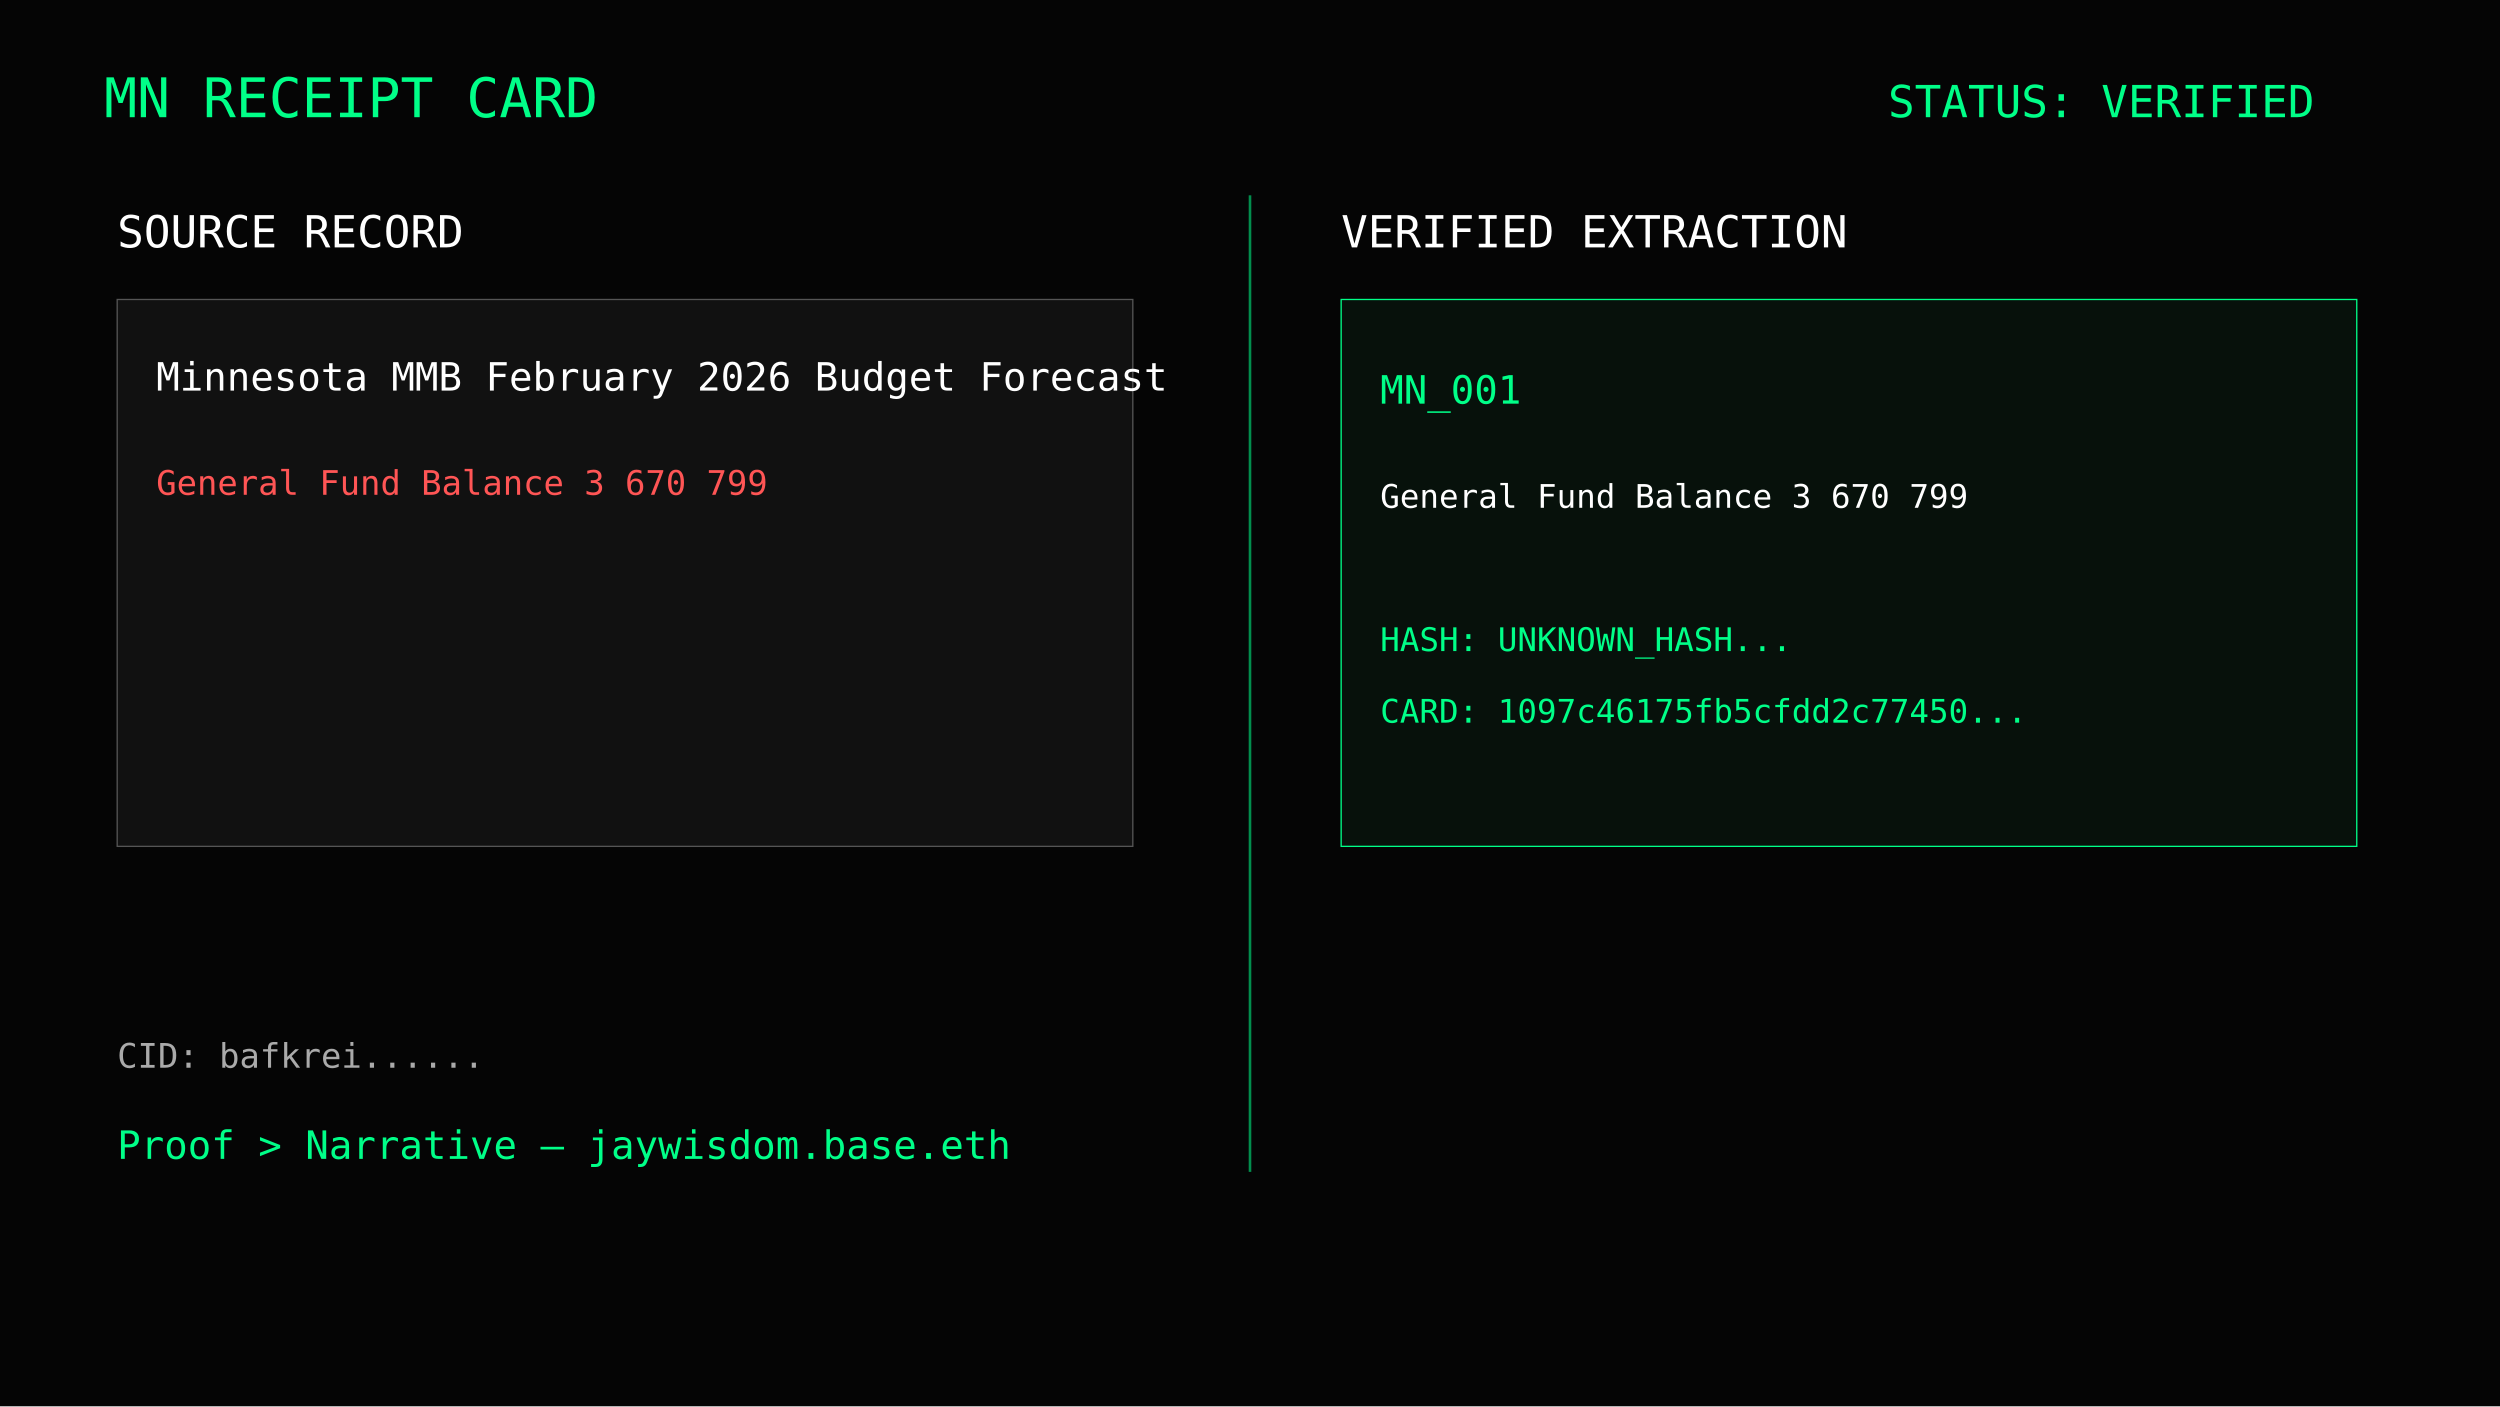
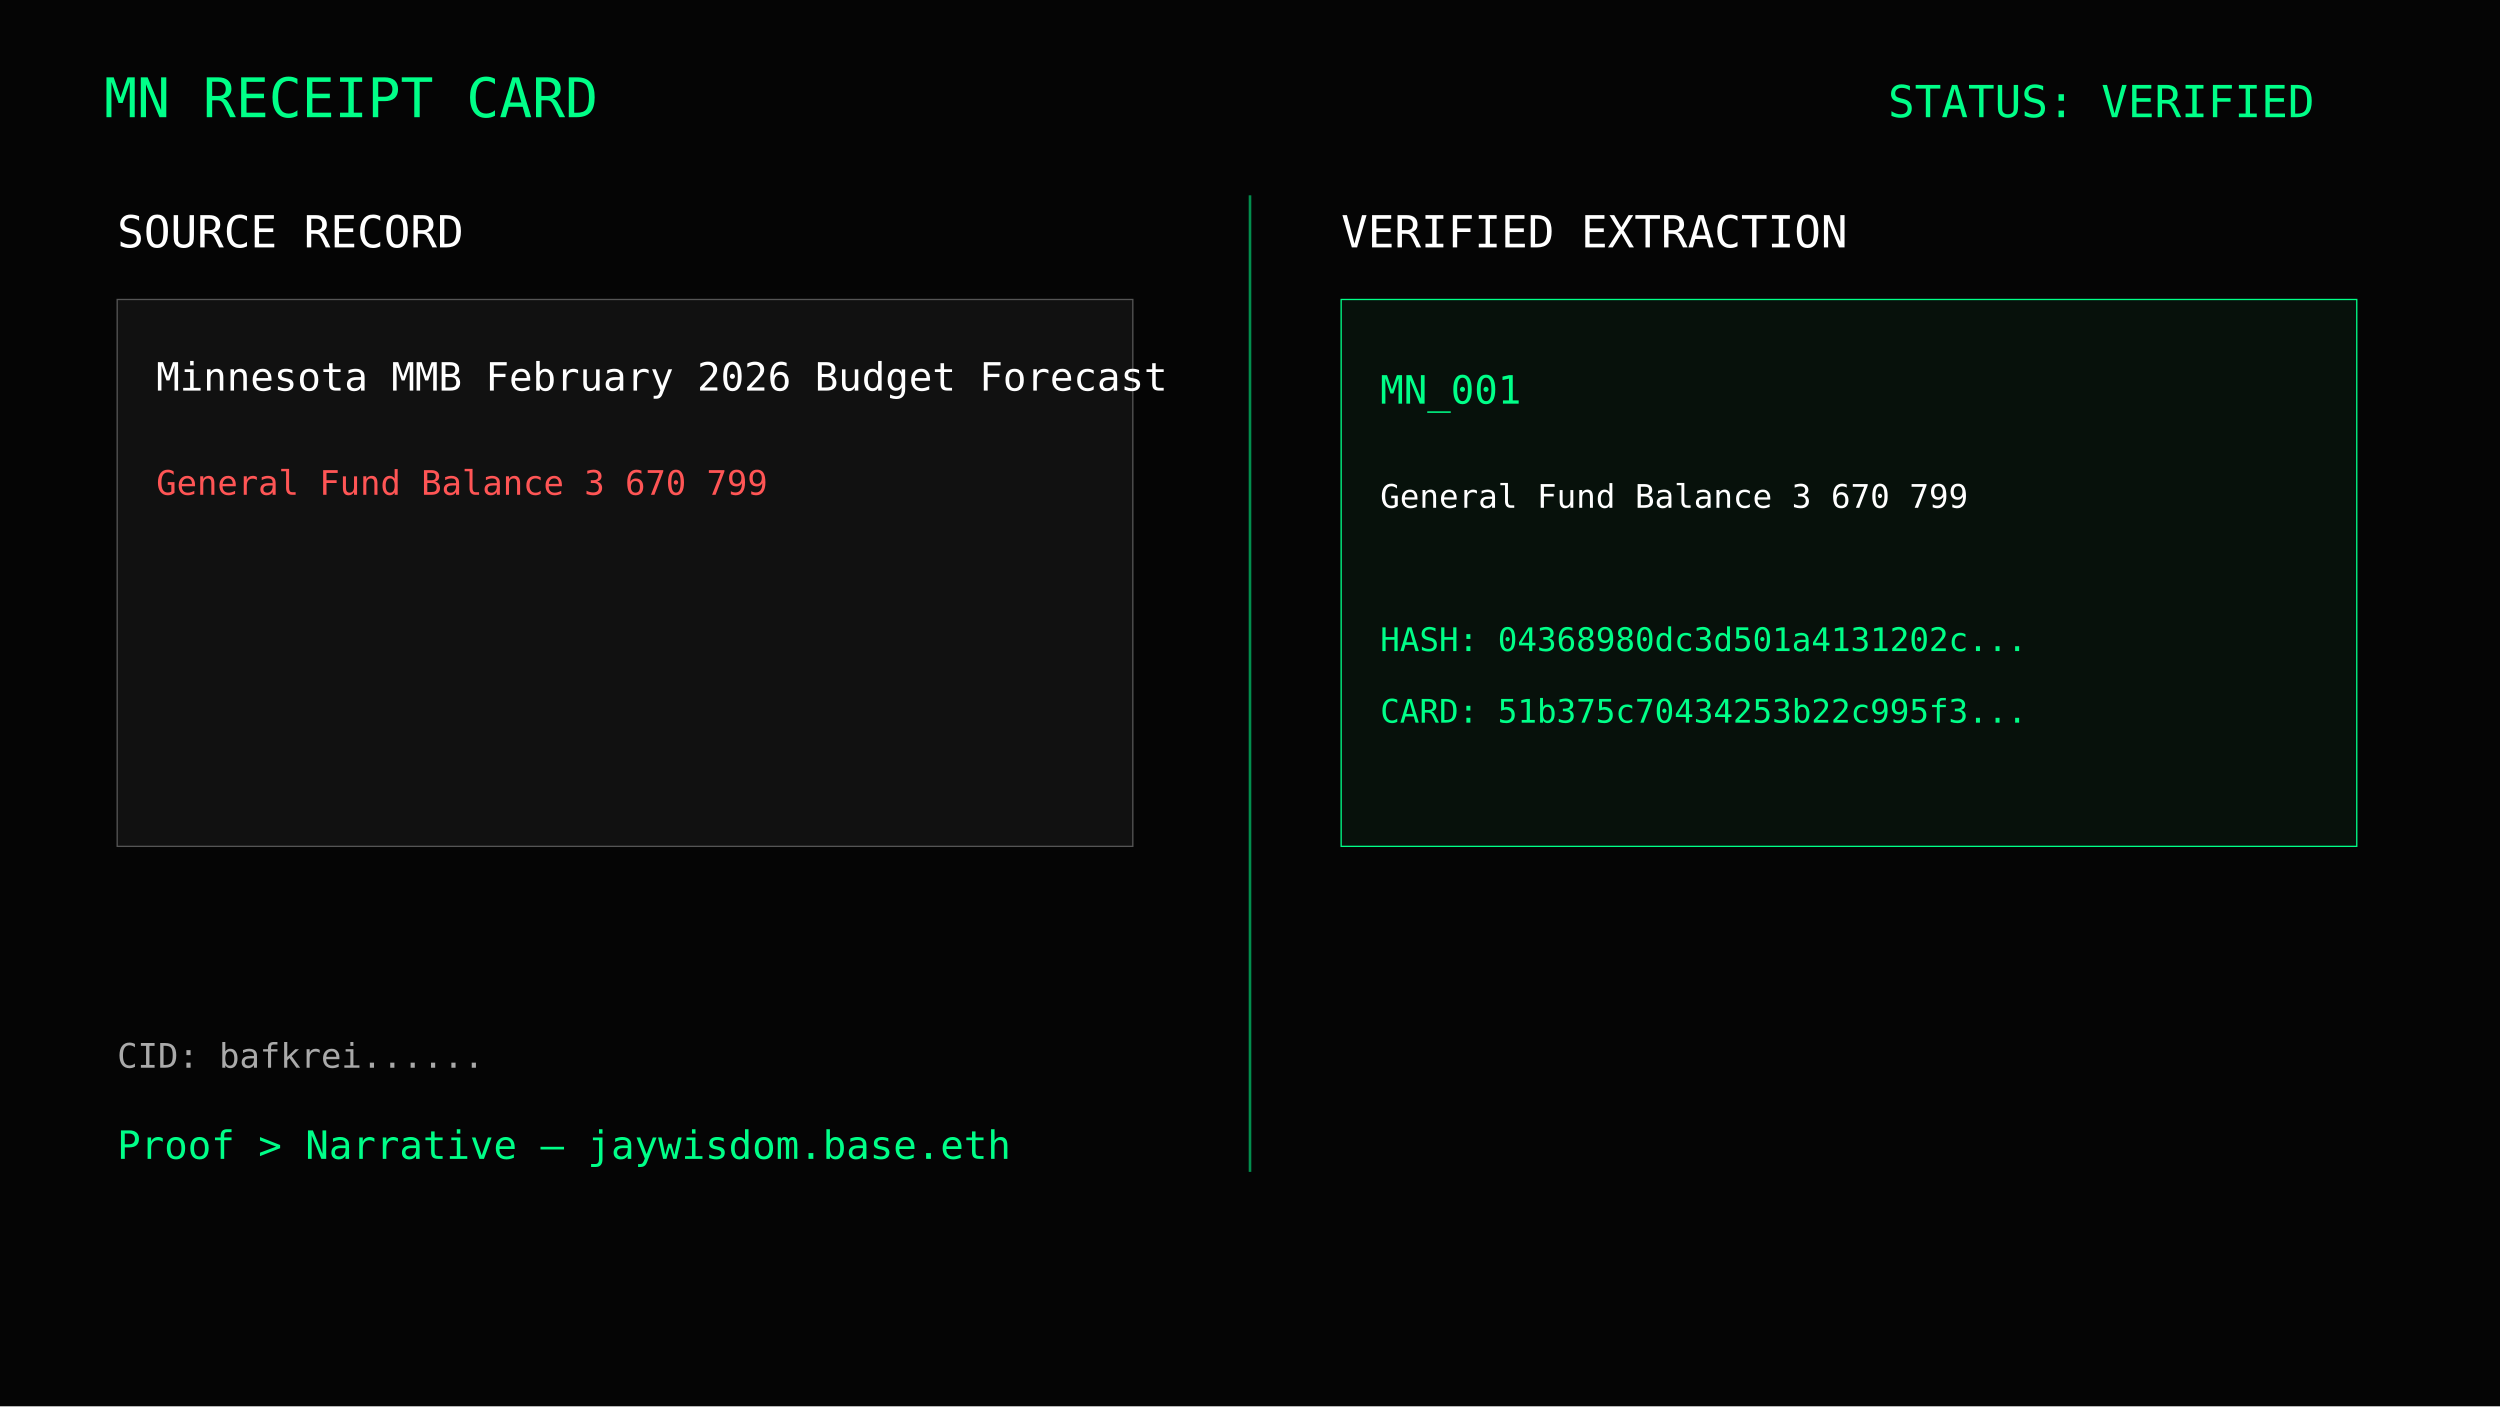
<svg xmlns="http://www.w3.org/2000/svg" width="1920" height="1080">
  <rect width="100%" height="100%" fill="#050505" />
  <text x="80" y="90" fill="#00ff88" font-family="monospace" font-size="42">MN RECEIPT CARD</text>
  <text x="1450" y="90" fill="#00ff88" font-family="monospace" font-size="34">STATUS: VERIFIED</text>
  <line x1="960" y1="150" x2="960" y2="900" stroke="#00ff88" stroke-width="2" opacity="0.55" />
  <text x="90" y="190" fill="white" font-family="monospace" font-size="34">SOURCE RECORD</text>
  <rect x="90" y="230" width="780" height="420" fill="#111" stroke="#555" />
  <text x="120" y="300" fill="#fff" font-family="monospace" font-size="30">Minnesota MMB February 2026 Budget Forecast</text>
  <text x="120" y="380" fill="#ff5555" font-family="monospace" font-size="26">General Fund Balance 3 670 799</text>
  <text x="1030" y="190" fill="white" font-family="monospace" font-size="34">VERIFIED EXTRACTION</text>
  <rect x="1030" y="230" width="780" height="420" fill="#07110b" stroke="#00ff88" />
  <text x="1060" y="310" fill="#00ff88" font-family="monospace" font-size="30">MN_001</text>
  <text x="1060" y="390" fill="white" font-family="monospace" font-size="25">General Fund Balance 3 670 799</text>
-   <text x="1060" y="500" fill="#00ff88" font-family="monospace" font-size="25">HASH: UNKNOWN_HASH...</text>
-   <text x="1060" y="555" fill="#00ff88" font-family="monospace" font-size="25">CARD: 1097c46175fb5cfdd2c77450...</text>
+   <text x="1060" y="500" fill="#00ff88" font-family="monospace" font-size="25">HASH: 04368980dc3d501a4131202c...</text>
+   <text x="1060" y="555" fill="#00ff88" font-family="monospace" font-size="25">CARD: 51b375c70434253b22c995f3...</text>
  <text x="90" y="820" fill="#aaa" font-family="monospace" font-size="26">CID: bafkrei......</text>
  <text x="90" y="890" fill="#00ff88" font-family="monospace" font-size="30">Proof &gt; Narrative — jaywisdom.base.eth</text>
</svg>
